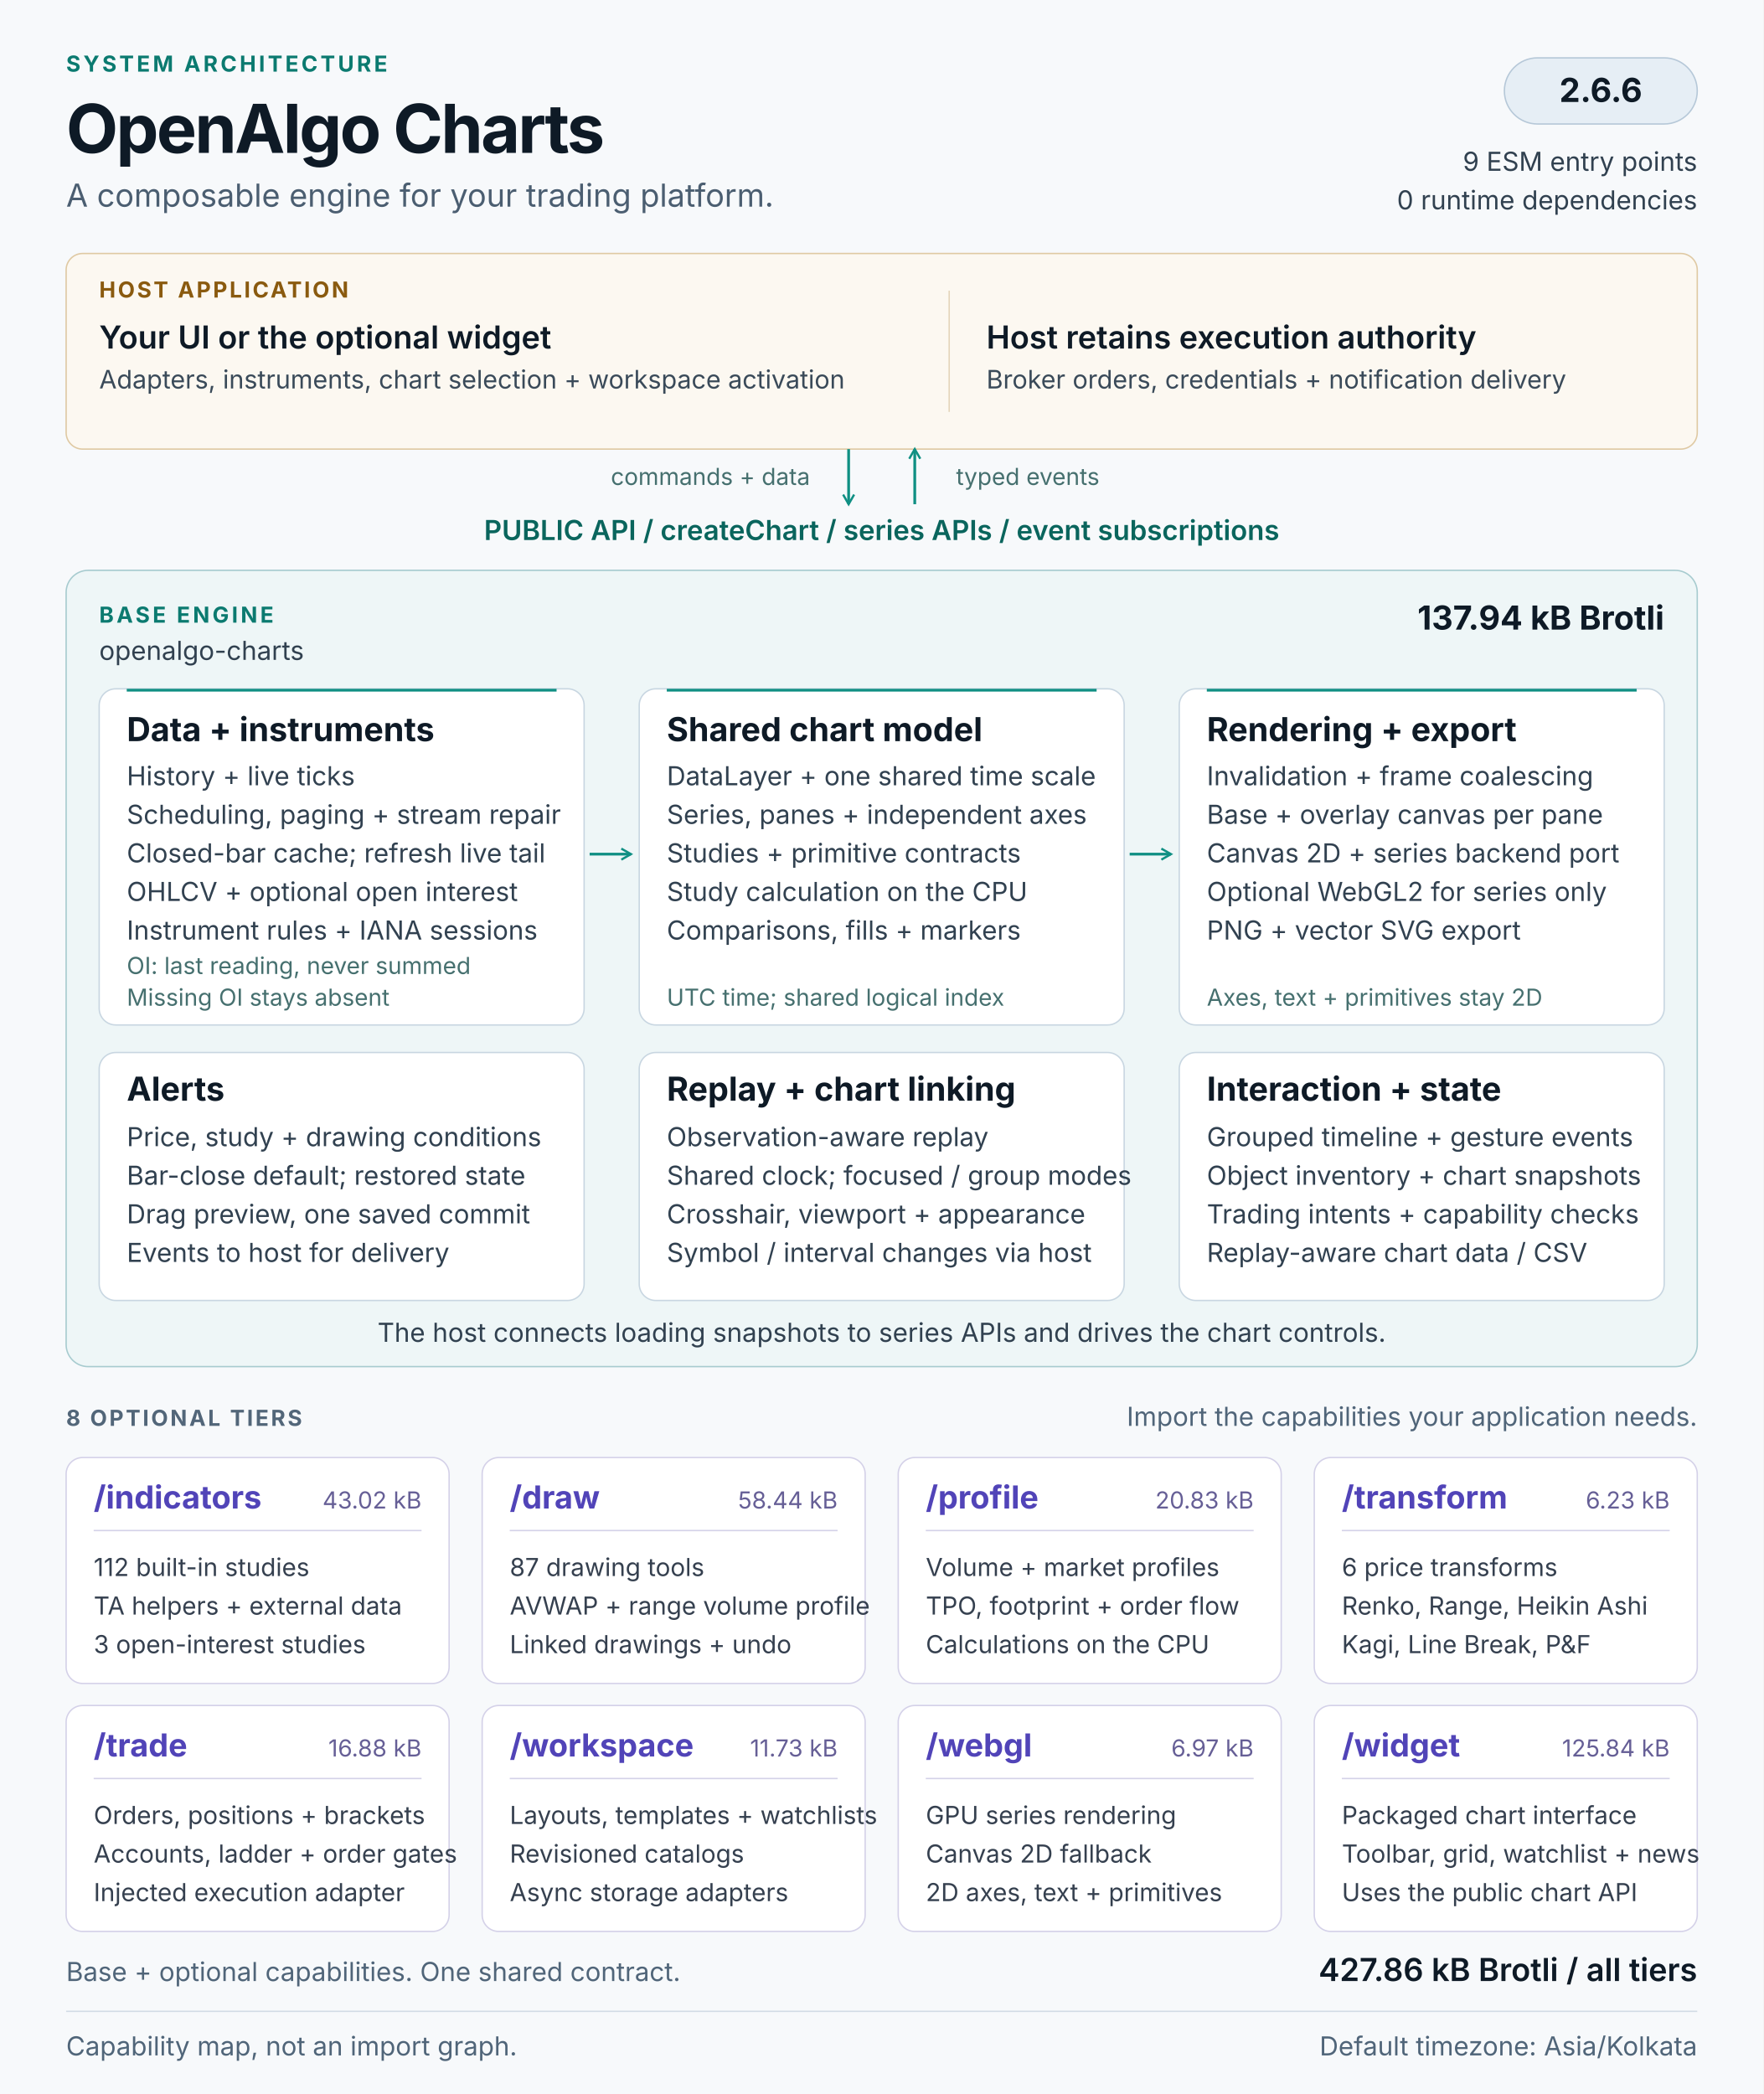
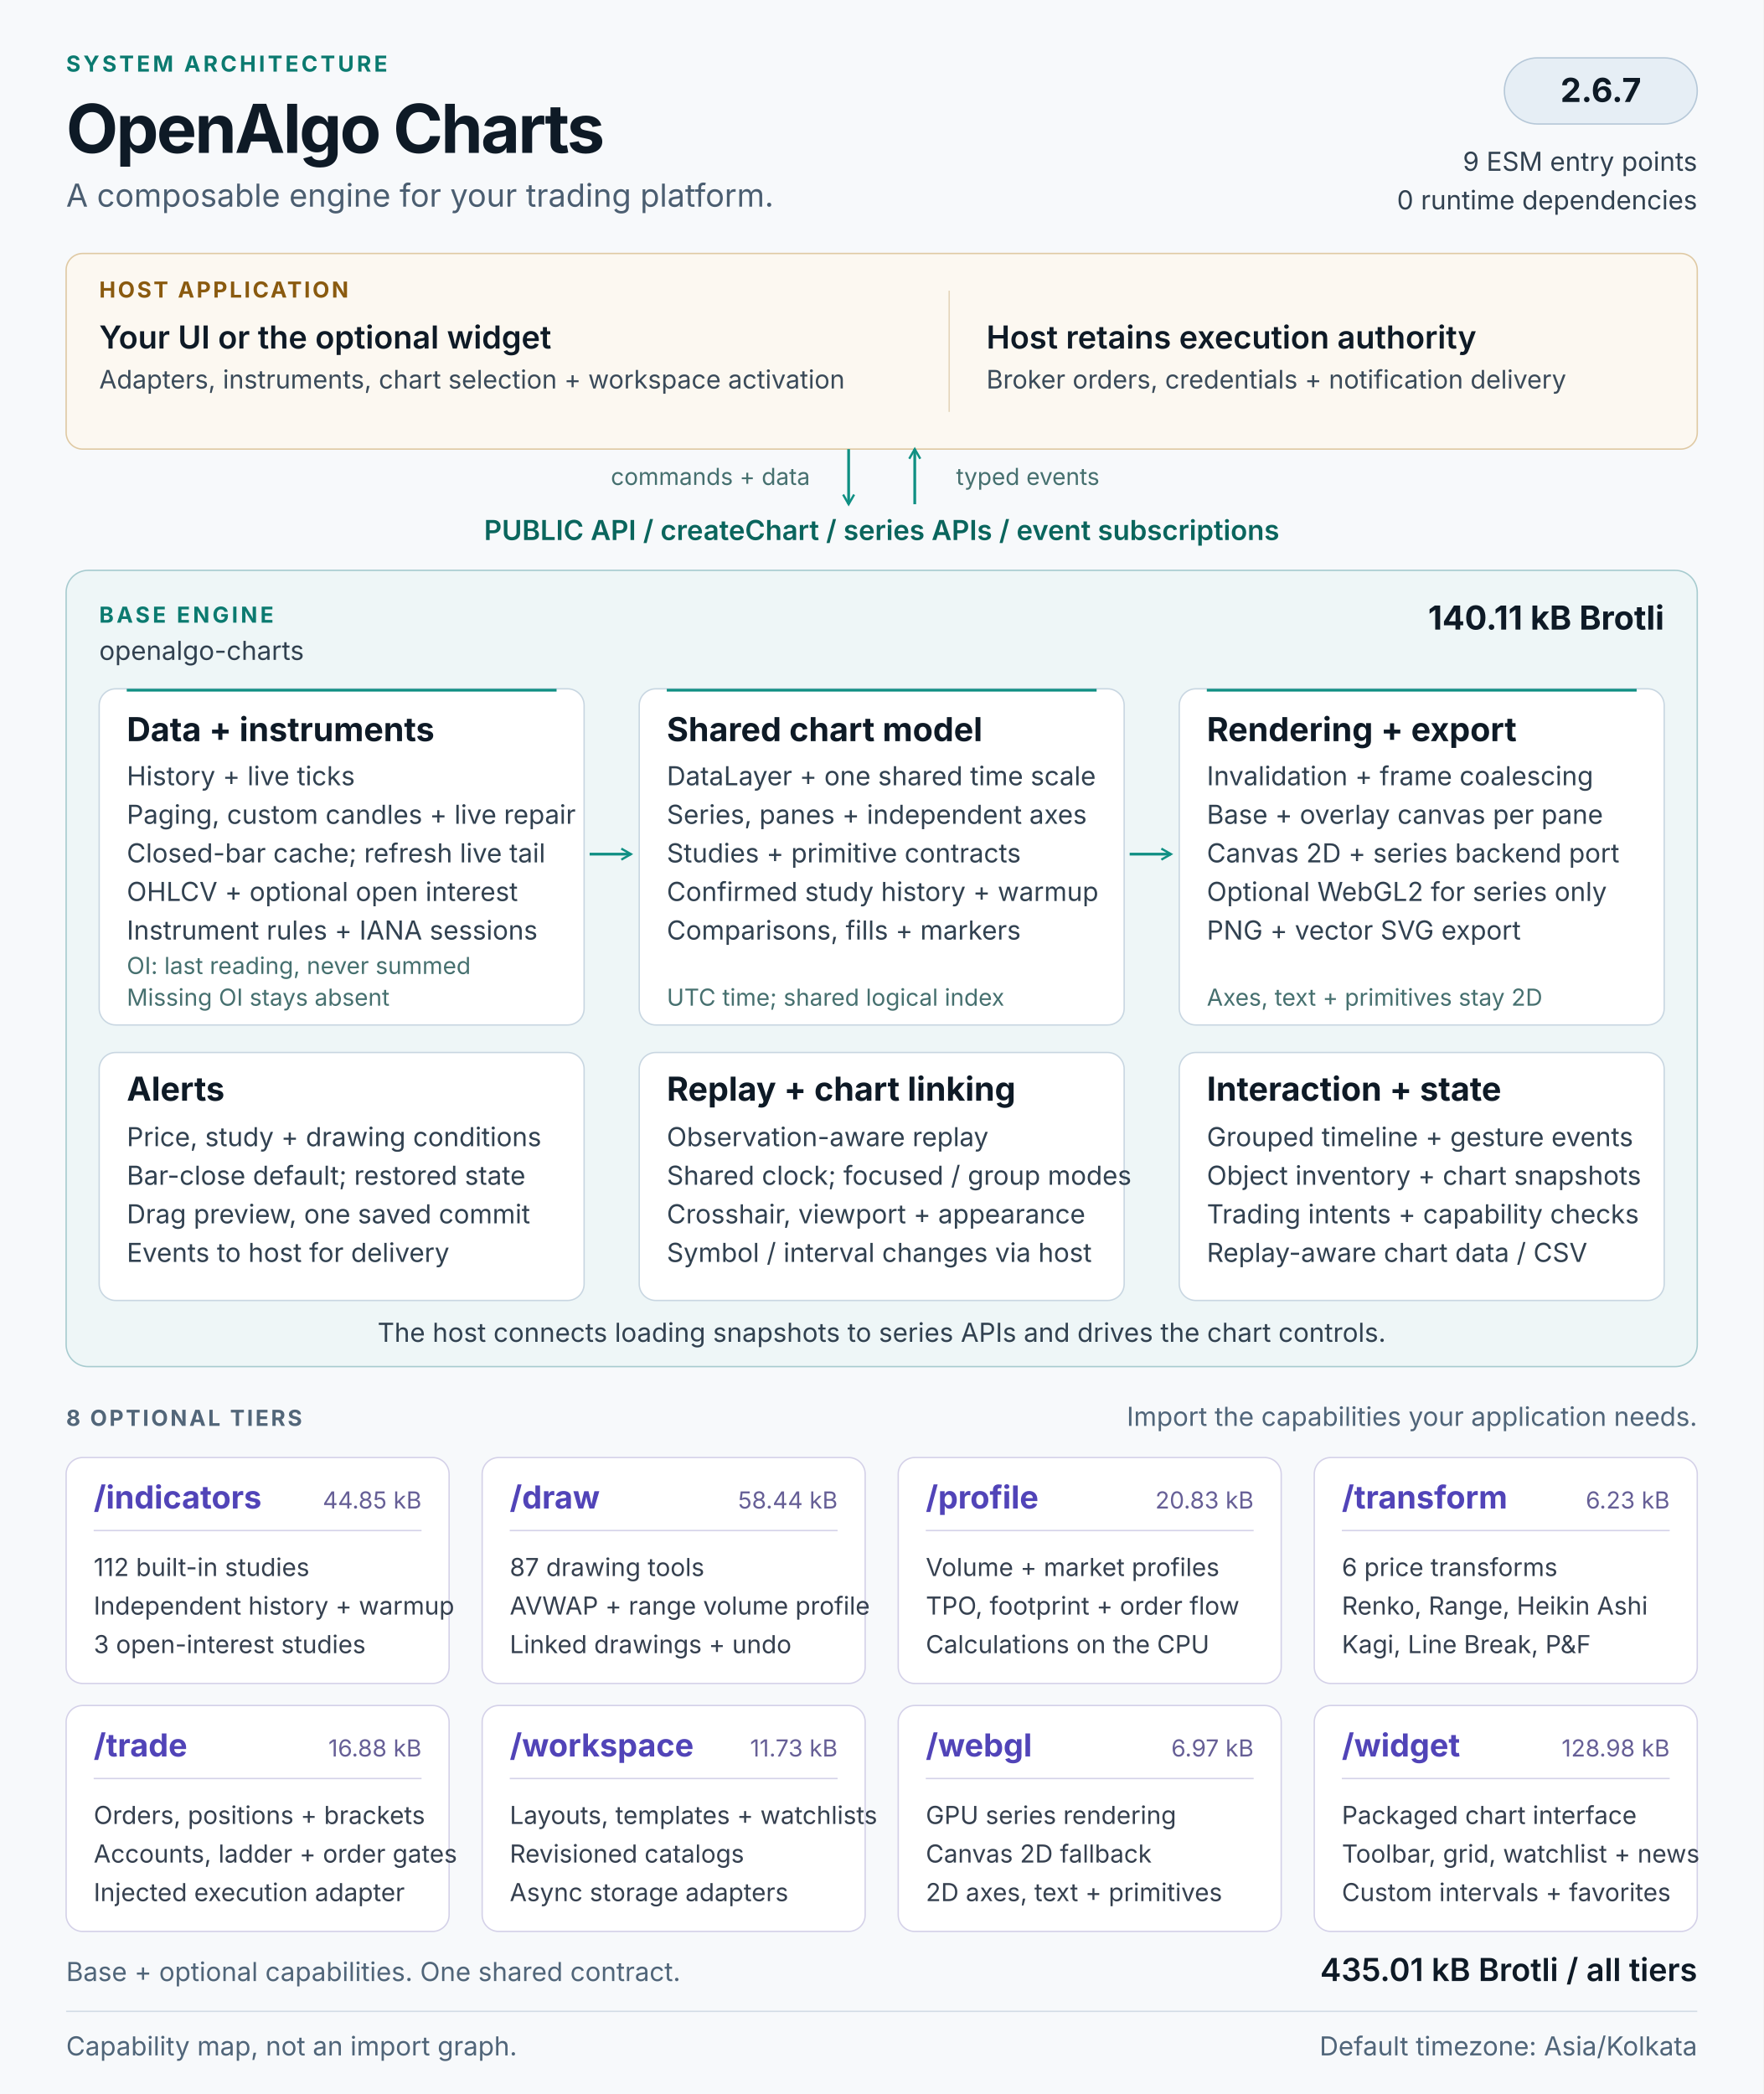
<svg xmlns="http://www.w3.org/2000/svg" width="1280" height="1520" viewBox="0 0 1280 1520" role="img" aria-labelledby="architecture-title architecture-description">
  <defs>
    <marker id="flow-arrow" viewBox="0 0 10 10" refX="8" refY="5" markerWidth="5" markerHeight="5" orient="auto-start-reverse">
      <path d="M1 1L8 5L1 9" fill="none" stroke="#0f8f83" stroke-width="1.6" />
    </marker>
  </defs>
  <style>
  text { font-family: 'Segoe UI', Inter, Arial, sans-serif; fill: #0e1a26; }
  .kicker { font-size: 16px; font-weight: 650; letter-spacing: 2px; fill: #0b7a70; }
  .heading { font-size: 49px; font-weight: 700; letter-spacing: -1.5px; }
  .subtitle { font-size: 23px; fill: #4b5e71; }
  .label { font-size: 16px; font-weight: 650; letter-spacing: 1.6px; fill: #526679; }
  .host-label { font-size: 16px; font-weight: 650; letter-spacing: 1.6px; fill: #8a5a0f; }
  .host-title { font-size: 23px; font-weight: 600; }
  .host-body { font-size: 18.5px; fill: #3a4a59; }
  .api { font-size: 20px; font-weight: 600; fill: #0a655d; }
  .panel-title { font-size: 24px; font-weight: 650; }
  .body { font-size: 19px; fill: #314150; }
  .note { font-size: 17px; fill: #46706f; }
  .tier-title { font-size: 23px; font-weight: 650; fill: #5144b8; }
  .tier-size { font-size: 17px; fill: #665f96; }
  .tier-body { font-size: 18px; fill: #35404f; }
  .footer { font-size: 19px; fill: #506579; }
</style>
  <rect width="1280" height="1520" fill="#f7f9fb" />
  <text x="48" y="52" class="kicker">SYSTEM ARCHITECTURE</text>
  <text x="48" y="111" class="heading">OpenAlgo Charts</text>
  <text x="48" y="150" class="subtitle">A composable engine for your trading platform.</text>
  <rect x="1092" y="42" width="140" height="48" rx="24" fill="#e6eef5" stroke="#b6c8d8" />
-   <text x="1162" y="74" class="panel-title" text-anchor="middle">2.6.6</text>
+   <text x="1162" y="74" class="panel-title" text-anchor="middle">2.6.7</text>
  <text x="1232" y="124" class="body" text-anchor="end">9 ESM entry points</text>
  <text x="1232" y="152" class="body" text-anchor="end">0 runtime dependencies</text>
  <g id="host" data-panel="true">
    <rect x="48" y="184" width="1184" height="142" rx="12" fill="#fcf8f1" stroke="#dfc9a3" />
    <text x="72" y="216" class="host-label">HOST APPLICATION</text>
    <text x="72" y="253" class="host-title">Your UI or the optional widget</text>
    <text x="72" y="282" class="host-body">Adapters, instruments, chart selection + workspace activation</text>
    <path d="M689 211v88" stroke="#e4d5ba" />
    <text x="716" y="253" class="host-title">Host retains execution authority</text>
    <text x="716" y="282" class="host-body">Broker orders, credentials + notification delivery</text>
  </g>
  <path d="M616 326v40" stroke="#0f8f83" stroke-width="2" fill="none" marker-end="url(#flow-arrow)" />
  <path d="M664 366v-40" stroke="#0f8f83" stroke-width="2" fill="none" marker-end="url(#flow-arrow)" />
  <text x="588" y="352" class="note" text-anchor="end">commands + data</text>
  <text x="694" y="352" class="note">typed events</text>
  <text x="640" y="392" class="api" text-anchor="middle">PUBLIC API  /  createChart  /  series APIs  /  event subscriptions</text>
  <g id="base-engine">
    <rect x="48" y="414" width="1184" height="578" rx="16" fill="#eef6f7" stroke="#a7cbcf" />
    <text x="72" y="452" class="kicker">BASE ENGINE</text>
    <text x="72" y="479" class="body">openalgo-charts</text>
-     <text x="1208" y="457" class="panel-title" text-anchor="end">137.94 kB Brotli</text>
+     <text x="1208" y="457" class="panel-title" text-anchor="end">140.11 kB Brotli</text>
    <g id="data-pipeline" data-panel="true">
      <rect x="72" y="500" width="352" height="244" rx="12" fill="#ffffff" stroke="#c8d6e1" />
      <path d="M92 501h312" stroke="#0f8f83" stroke-width="2" />
      <text x="92" y="538" class="panel-title">Data + instruments</text>
      <text x="92" y="570" class="body">History + live ticks</text>
-       <text x="92" y="598" class="body">Scheduling, paging + stream repair</text>
+       <text x="92" y="598" class="body">Paging, custom candles + live repair</text>
      <text x="92" y="626" class="body">Closed-bar cache; refresh live tail</text>
      <text x="92" y="654" class="body">OHLCV + optional open interest</text>
      <text x="92" y="682" class="body">Instrument rules + IANA sessions</text>
      <text x="92" y="707" class="note">OI: last reading, never summed</text>
      <text x="92" y="730" class="note">Missing OI stays absent</text>
    </g>
    <g id="chart-model" data-panel="true">
      <rect x="464" y="500" width="352" height="244" rx="12" fill="#ffffff" stroke="#c8d6e1" />
      <path d="M484 501h312" stroke="#0f8f83" stroke-width="2" />
      <text x="484" y="538" class="panel-title">Shared chart model</text>
      <text x="484" y="570" class="body">DataLayer + one shared time scale</text>
      <text x="484" y="598" class="body">Series, panes + independent axes</text>
      <text x="484" y="626" class="body">Studies + primitive contracts</text>
-       <text x="484" y="654" class="body">Study calculation on the CPU</text>
+       <text x="484" y="654" class="body">Confirmed study history + warmup</text>
      <text x="484" y="682" class="body">Comparisons, fills + markers</text>
      <text x="484" y="730" class="note">UTC time; shared logical index</text>
    </g>
    <g id="rendering" data-panel="true">
      <rect x="856" y="500" width="352" height="244" rx="12" fill="#ffffff" stroke="#c8d6e1" />
      <path d="M876 501h312" stroke="#0f8f83" stroke-width="2" />
      <text x="876" y="538" class="panel-title">Rendering + export</text>
      <text x="876" y="570" class="body">Invalidation + frame coalescing</text>
      <text x="876" y="598" class="body">Base + overlay canvas per pane</text>
      <text x="876" y="626" class="body">Canvas 2D + series backend port</text>
      <text x="876" y="654" class="body">Optional WebGL2 for series only</text>
      <text x="876" y="682" class="body">PNG + vector SVG export</text>
      <text x="876" y="730" class="note">Axes, text + primitives stay 2D</text>
    </g>
    <path d="M428 620h30" stroke="#0f8f83" stroke-width="2" fill="none" marker-end="url(#flow-arrow)" />
    <path d="M820 620h30" stroke="#0f8f83" stroke-width="2" fill="none" marker-end="url(#flow-arrow)" />
    <g id="alerts" data-panel="true">
      <rect x="72" y="764" width="352" height="180" rx="12" fill="#ffffff" stroke="#c8d6e1" />
      <text x="92" y="799" class="panel-title">Alerts</text>
      <text x="92" y="832" class="body">Price, study + drawing conditions</text>
      <text x="92" y="860" class="body">Bar-close default; restored state</text>
      <text x="92" y="888" class="body">Drag preview, one saved commit</text>
      <text x="92" y="916" class="body">Events to host for delivery</text>
    </g>
    <g id="replay-linking" data-panel="true">
      <rect x="464" y="764" width="352" height="180" rx="12" fill="#ffffff" stroke="#c8d6e1" />
      <text x="484" y="799" class="panel-title">Replay + chart linking</text>
      <text x="484" y="832" class="body">Observation-aware replay</text>
      <text x="484" y="860" class="body">Shared clock; focused / group modes</text>
      <text x="484" y="888" class="body">Crosshair, viewport + appearance</text>
      <text x="484" y="916" class="body">Symbol / interval changes via host</text>
    </g>
    <g id="interaction-state" data-panel="true">
      <rect x="856" y="764" width="352" height="180" rx="12" fill="#ffffff" stroke="#c8d6e1" />
      <text x="876" y="799" class="panel-title">Interaction + state</text>
      <text x="876" y="832" class="body">Grouped timeline + gesture events</text>
      <text x="876" y="860" class="body">Object inventory + chart snapshots</text>
      <text x="876" y="888" class="body">Trading intents + capability checks</text>
      <text x="876" y="916" class="body">Replay-aware chart data / CSV</text>
    </g>
    <text x="640" y="974" class="body" text-anchor="middle">The host connects loading snapshots to series APIs and drives the chart controls.</text>
  </g>
  <text x="48" y="1035" class="label">8 OPTIONAL TIERS</text>
  <text x="1232" y="1035" class="footer" text-anchor="end">Import the capabilities your application needs.</text>
  <g id="tier-indicators" data-panel="true">
    <rect x="48" y="1058" width="278" height="164" rx="12" fill="#ffffff" stroke="#d4d1e8" />
    <text x="68" y="1095" class="tier-title">/indicators</text>
-     <text x="306" y="1095" class="tier-size" text-anchor="end">43.02 kB</text>
+     <text x="306" y="1095" class="tier-size" text-anchor="end">44.85 kB</text>
    <path d="M68 1111h238" stroke="#d4d1e8" />
    <text x="68" y="1144" class="tier-body">112 built-in studies</text>
-     <text x="68" y="1172" class="tier-body">TA helpers + external data</text>
+     <text x="68" y="1172" class="tier-body">Independent history + warmup</text>
    <text x="68" y="1200" class="tier-body">3 open-interest studies</text>
  </g>
  <g id="tier-draw" data-panel="true">
    <rect x="350" y="1058" width="278" height="164" rx="12" fill="#ffffff" stroke="#d4d1e8" />
    <text x="370" y="1095" class="tier-title">/draw</text>
    <text x="608" y="1095" class="tier-size" text-anchor="end">58.44 kB</text>
    <path d="M370 1111h238" stroke="#d4d1e8" />
    <text x="370" y="1144" class="tier-body">87 drawing tools</text>
    <text x="370" y="1172" class="tier-body">AVWAP + range volume profile</text>
    <text x="370" y="1200" class="tier-body">Linked drawings + undo</text>
  </g>
  <g id="tier-profile" data-panel="true">
    <rect x="652" y="1058" width="278" height="164" rx="12" fill="#ffffff" stroke="#d4d1e8" />
    <text x="672" y="1095" class="tier-title">/profile</text>
    <text x="910" y="1095" class="tier-size" text-anchor="end">20.83 kB</text>
    <path d="M672 1111h238" stroke="#d4d1e8" />
    <text x="672" y="1144" class="tier-body">Volume + market profiles</text>
    <text x="672" y="1172" class="tier-body">TPO, footprint + order flow</text>
    <text x="672" y="1200" class="tier-body">Calculations on the CPU</text>
  </g>
  <g id="tier-transform" data-panel="true">
    <rect x="954" y="1058" width="278" height="164" rx="12" fill="#ffffff" stroke="#d4d1e8" />
    <text x="974" y="1095" class="tier-title">/transform</text>
    <text x="1212" y="1095" class="tier-size" text-anchor="end">6.23 kB</text>
    <path d="M974 1111h238" stroke="#d4d1e8" />
    <text x="974" y="1144" class="tier-body">6 price transforms</text>
    <text x="974" y="1172" class="tier-body">Renko, Range, Heikin Ashi</text>
    <text x="974" y="1200" class="tier-body">Kagi, Line Break, P&amp;F</text>
  </g>
  <g id="tier-trade" data-panel="true">
    <rect x="48" y="1238" width="278" height="164" rx="12" fill="#ffffff" stroke="#d4d1e8" />
    <text x="68" y="1275" class="tier-title">/trade</text>
    <text x="306" y="1275" class="tier-size" text-anchor="end">16.88 kB</text>
    <path d="M68 1291h238" stroke="#d4d1e8" />
    <text x="68" y="1324" class="tier-body">Orders, positions + brackets</text>
    <text x="68" y="1352" class="tier-body">Accounts, ladder + order gates</text>
    <text x="68" y="1380" class="tier-body">Injected execution adapter</text>
  </g>
  <g id="tier-workspace" data-panel="true">
    <rect x="350" y="1238" width="278" height="164" rx="12" fill="#ffffff" stroke="#d4d1e8" />
    <text x="370" y="1275" class="tier-title">/workspace</text>
    <text x="608" y="1275" class="tier-size" text-anchor="end">11.73 kB</text>
    <path d="M370 1291h238" stroke="#d4d1e8" />
    <text x="370" y="1324" class="tier-body">Layouts, templates + watchlists</text>
    <text x="370" y="1352" class="tier-body">Revisioned catalogs</text>
    <text x="370" y="1380" class="tier-body">Async storage adapters</text>
  </g>
  <g id="tier-webgl" data-panel="true">
    <rect x="652" y="1238" width="278" height="164" rx="12" fill="#ffffff" stroke="#d4d1e8" />
    <text x="672" y="1275" class="tier-title">/webgl</text>
    <text x="910" y="1275" class="tier-size" text-anchor="end">6.97 kB</text>
    <path d="M672 1291h238" stroke="#d4d1e8" />
    <text x="672" y="1324" class="tier-body">GPU series rendering</text>
    <text x="672" y="1352" class="tier-body">Canvas 2D fallback</text>
    <text x="672" y="1380" class="tier-body">2D axes, text + primitives</text>
  </g>
  <g id="tier-widget" data-panel="true">
    <rect x="954" y="1238" width="278" height="164" rx="12" fill="#ffffff" stroke="#d4d1e8" />
    <text x="974" y="1275" class="tier-title">/widget</text>
-     <text x="1212" y="1275" class="tier-size" text-anchor="end">125.84 kB</text>
+     <text x="1212" y="1275" class="tier-size" text-anchor="end">128.98 kB</text>
    <path d="M974 1291h238" stroke="#d4d1e8" />
    <text x="974" y="1324" class="tier-body">Packaged chart interface</text>
    <text x="974" y="1352" class="tier-body">Toolbar, grid, watchlist + news</text>
-     <text x="974" y="1380" class="tier-body">Uses the public chart API</text>
+     <text x="974" y="1380" class="tier-body">Custom intervals + favorites</text>
  </g>
  <text x="48" y="1438" class="footer">Base + optional capabilities. One shared contract.</text>
-   <text x="1232" y="1438" class="host-title" text-anchor="end">427.86 kB Brotli / all tiers</text>
+   <text x="1232" y="1438" class="host-title" text-anchor="end">435.01 kB Brotli / all tiers</text>
  <path d="M48 1460h1184" stroke="#d2dce5" />
  <text x="48" y="1492" class="footer">Capability map, not an import graph.</text>
  <text x="1232" y="1492" class="footer" text-anchor="end">Default timezone: Asia/Kolkata</text>
</svg>
